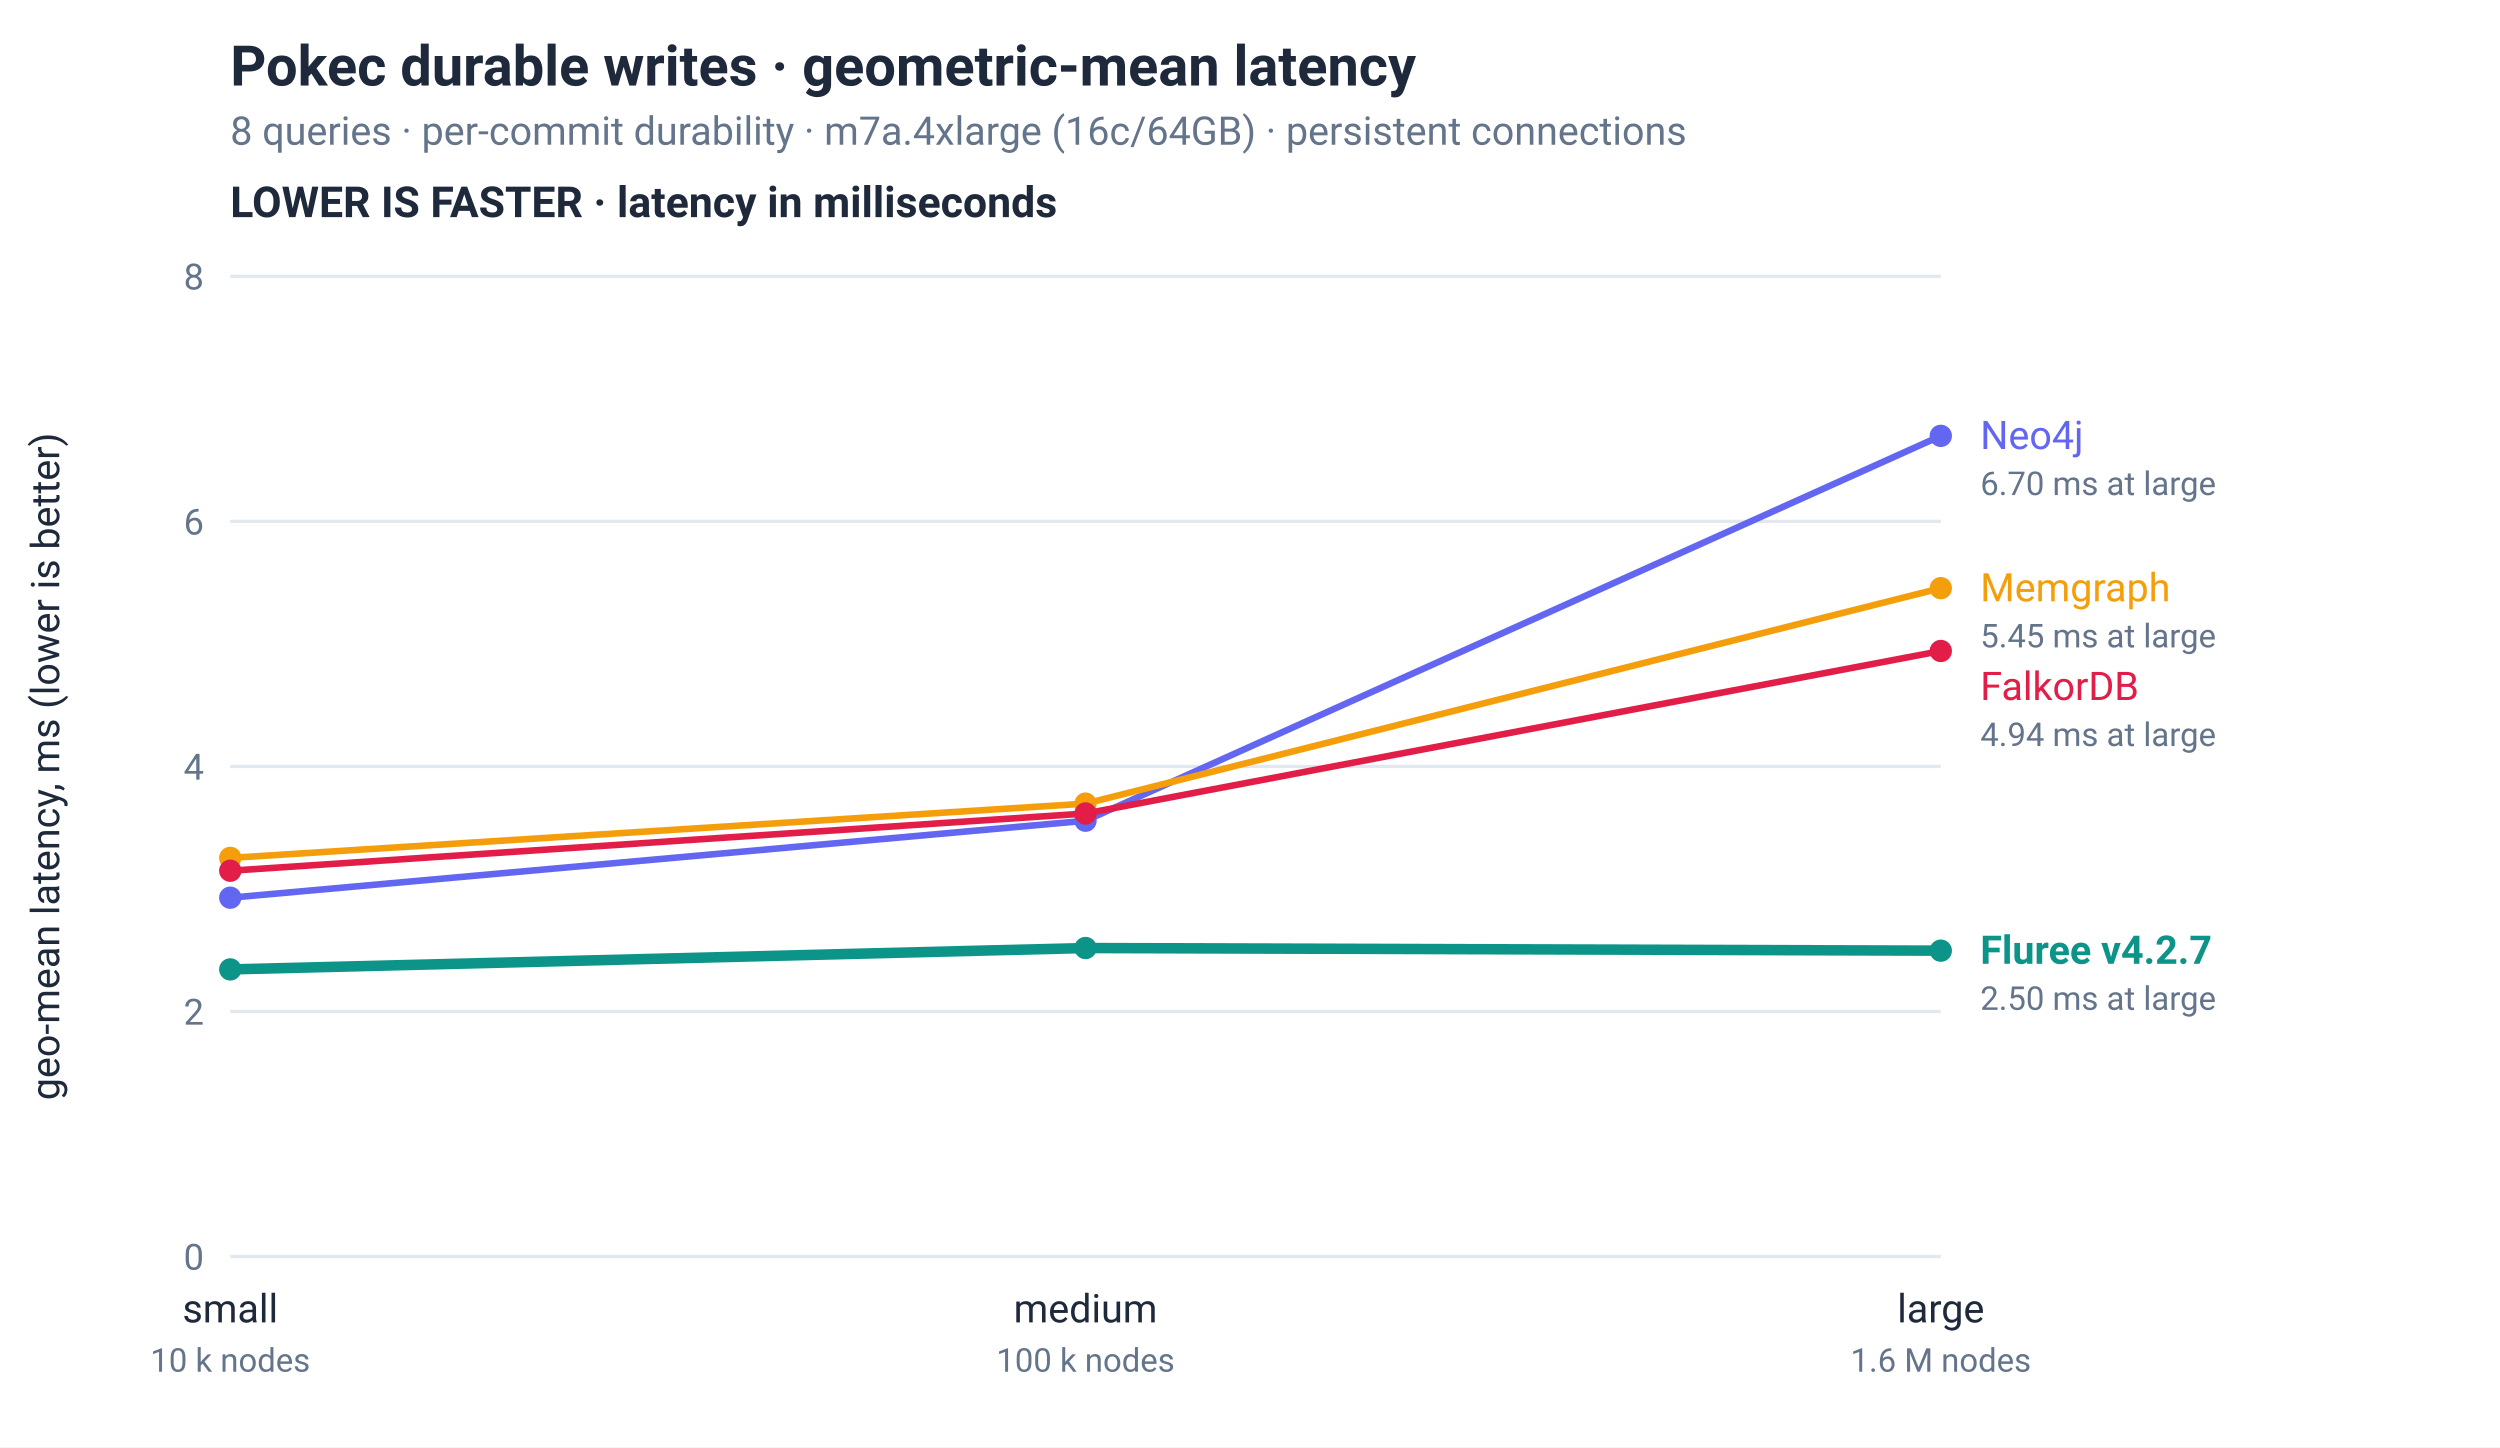
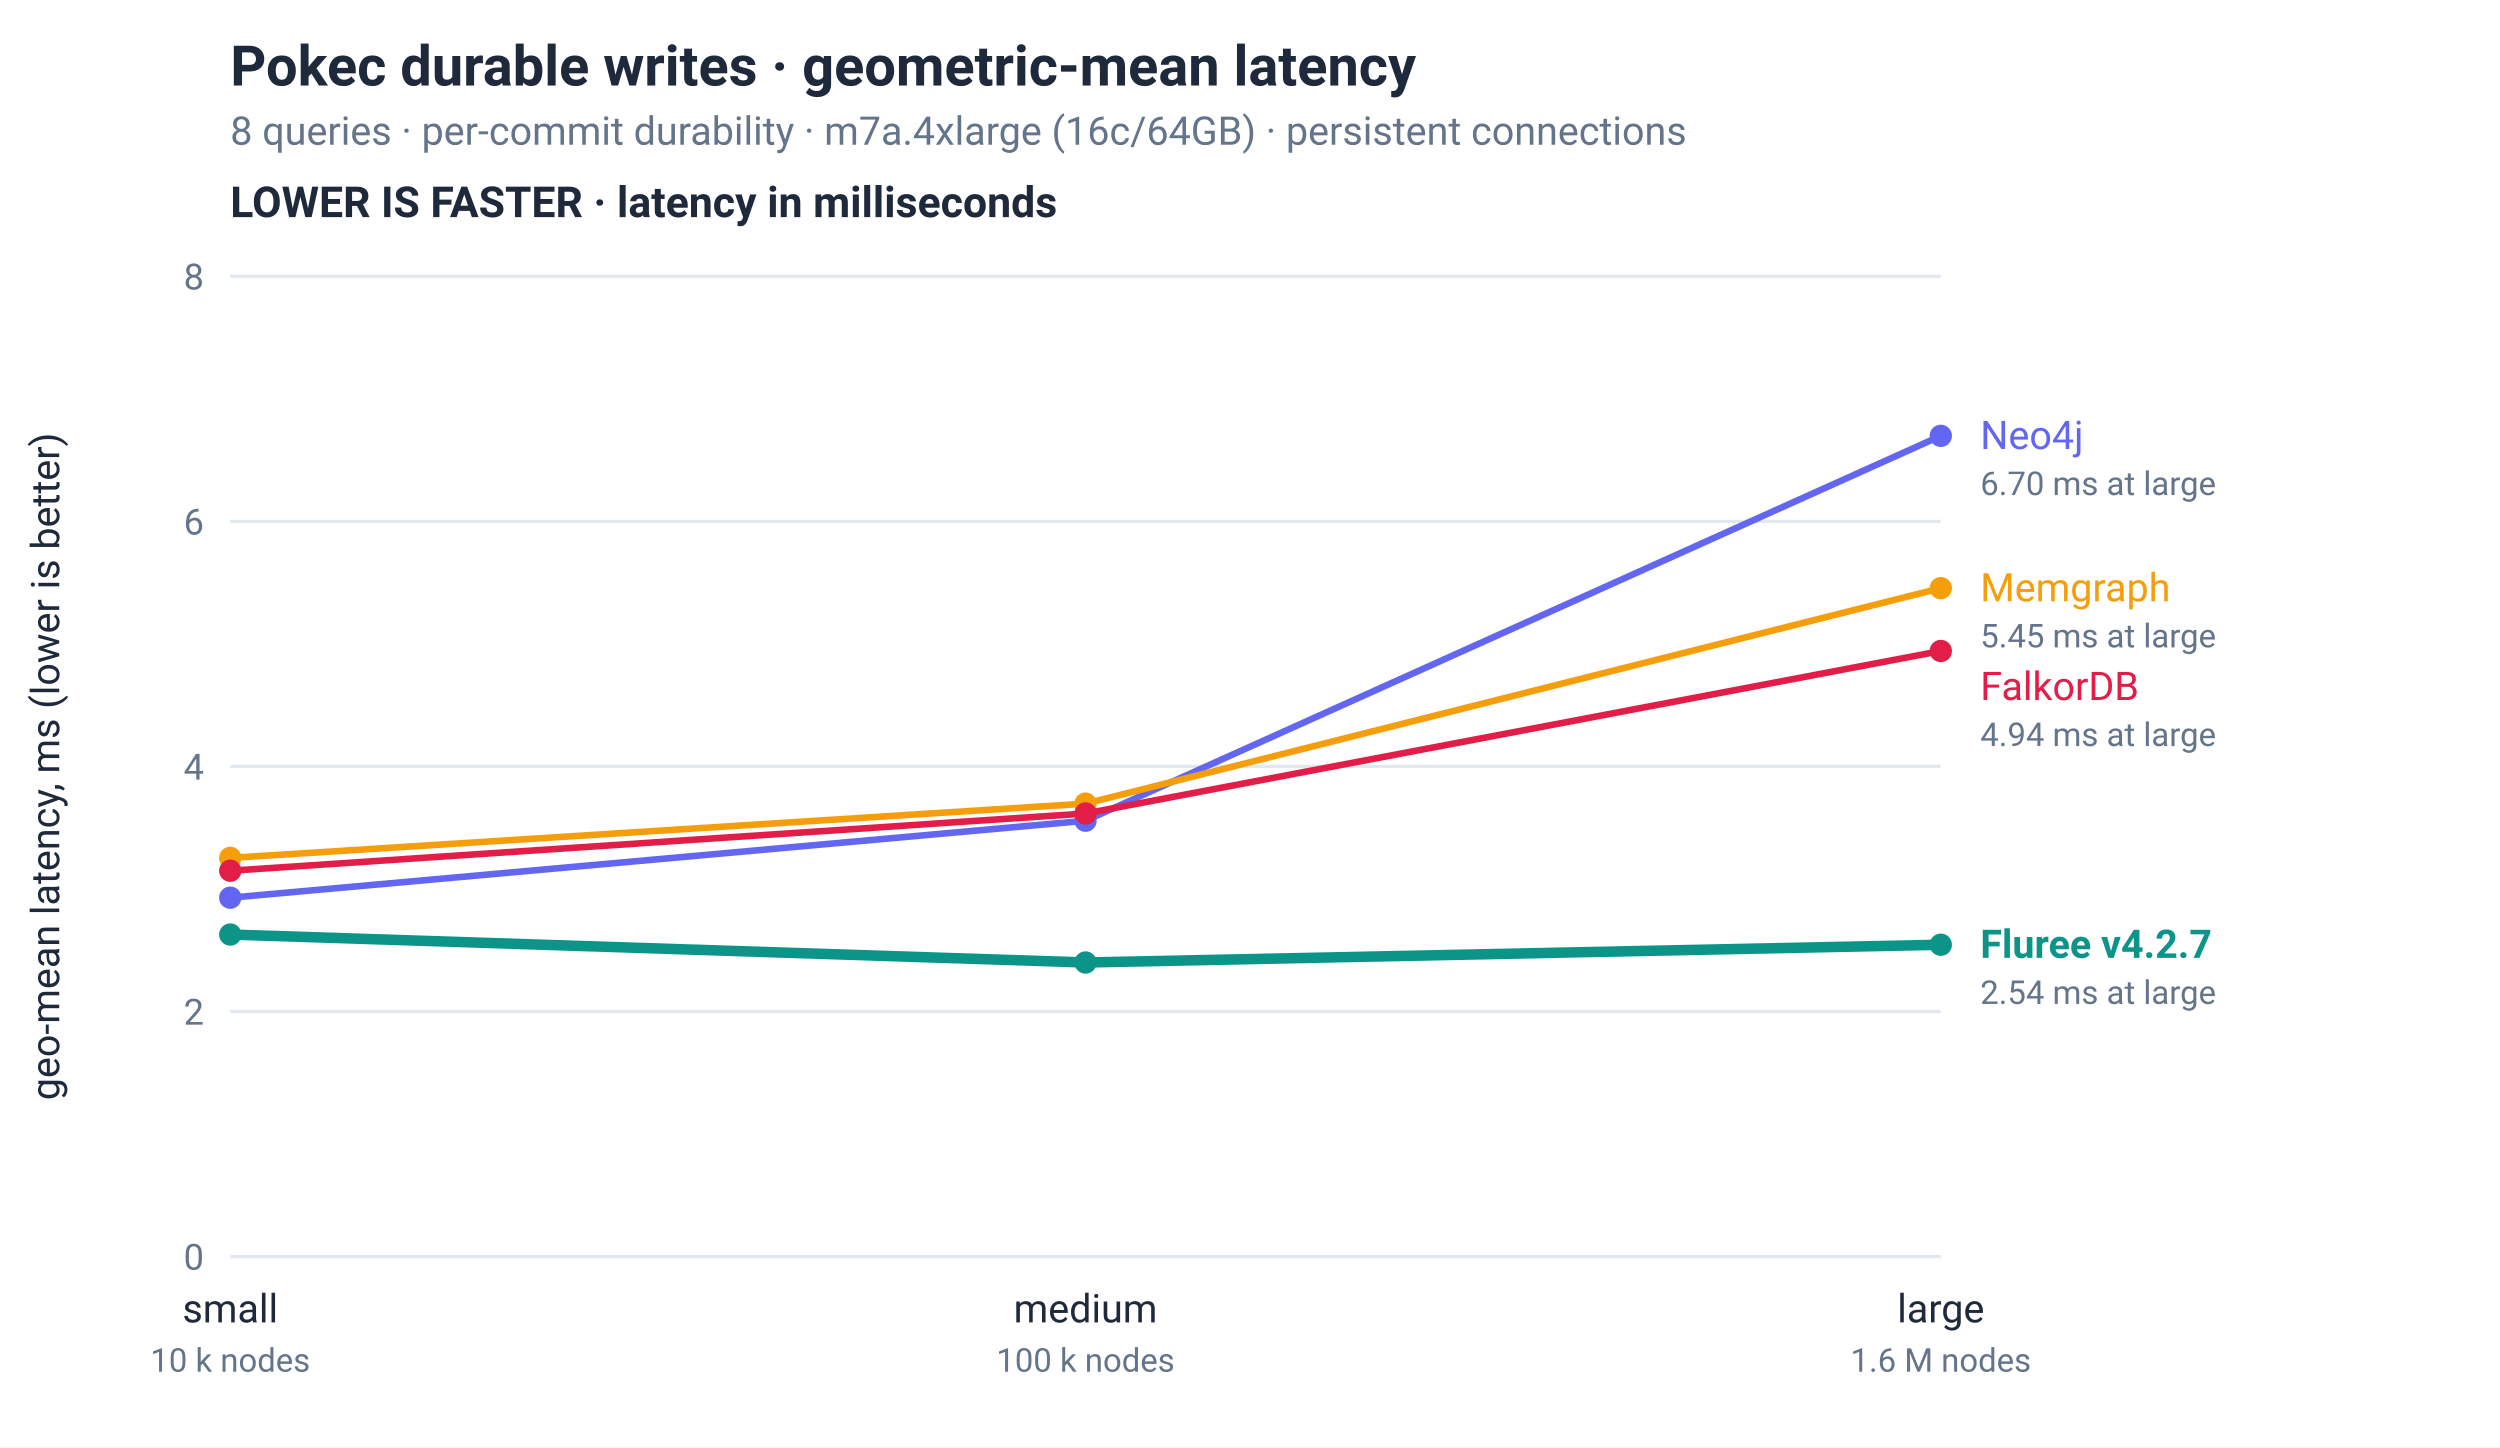
<svg xmlns="http://www.w3.org/2000/svg" width="760" height="440" viewBox="0 0 760 440" font-family="-apple-system,Segoe UI,Roboto,Helvetica,Arial,sans-serif">
  <rect width="760" height="440" fill="white" />
  <text x="70" y="26" font-size="17" font-weight="700" fill="#1e293b">Pokec durable writes · geometric-mean latency</text>
  <text x="70" y="44" font-size="12" fill="#64748b">8 queries · per-commit durability · m7a.4xlarge (16c/64GB) · persistent connections</text>
  <text x="70" y="66" font-size="13" font-weight="700" fill="#1e293b">LOWER IS FASTER · latency in milliseconds</text>
  <line x1="70" y1="382.0" x2="590" y2="382.0" stroke="#e2e8f0" />
  <text x="62" y="386.0" font-size="11" fill="#64748b" text-anchor="end">0</text>
  <line x1="70" y1="307.5" x2="590" y2="307.5" stroke="#e2e8f0" />
  <text x="62" y="311.5" font-size="11" fill="#64748b" text-anchor="end">2</text>
  <line x1="70" y1="233.0" x2="590" y2="233.0" stroke="#e2e8f0" />
  <text x="62" y="237.0" font-size="11" fill="#64748b" text-anchor="end">4</text>
  <line x1="70" y1="158.5" x2="590" y2="158.5" stroke="#e2e8f0" />
  <text x="62" y="162.5" font-size="11" fill="#64748b" text-anchor="end">6</text>
  <line x1="70" y1="84.0" x2="590" y2="84.0" stroke="#e2e8f0" />
  <text x="62" y="88.0" font-size="11" fill="#64748b" text-anchor="end">8</text>
  <text x="18" y="233.0" font-size="12" fill="#1e293b" text-anchor="middle" transform="rotate(-90 18 233.0)">geo-mean latency, ms (lower is better)</text>
  <text x="70.0" y="402" font-size="12" fill="#1e293b" text-anchor="middle">small</text>
  <text x="70.0" y="417" font-size="10" fill="#64748b" text-anchor="middle">10 k nodes</text>
  <text x="330.0" y="402" font-size="12" fill="#1e293b" text-anchor="middle">medium</text>
  <text x="330.0" y="417" font-size="10" fill="#64748b" text-anchor="middle">100 k nodes</text>
  <text x="590.0" y="402" font-size="12" fill="#1e293b" text-anchor="middle">large</text>
  <text x="590.0" y="417" font-size="10" fill="#64748b" text-anchor="middle">1.6 M nodes</text>
  <polyline points="70.0,272.9 330.0,249.5 590.0,132.5" fill="none" stroke="#6366f1" stroke-width="2" />
  <circle cx="70.0" cy="272.9" r="3.4" fill="#6366f1" />
  <circle cx="330.0" cy="249.5" r="3.4" fill="#6366f1" />
  <circle cx="590.0" cy="132.5" r="3.4" fill="#6366f1" />
  <polyline points="70.0,260.8 330.0,244.3 590.0,178.8" fill="none" stroke="#f59e0b" stroke-width="2" />
  <circle cx="70.0" cy="260.8" r="3.4" fill="#f59e0b" />
  <circle cx="330.0" cy="244.3" r="3.4" fill="#f59e0b" />
  <circle cx="590.0" cy="178.8" r="3.4" fill="#f59e0b" />
  <polyline points="70.0,264.7 330.0,247.3 590.0,197.9" fill="none" stroke="#e11d48" stroke-width="2" />
  <circle cx="70.0" cy="264.7" r="3.4" fill="#e11d48" />
  <circle cx="330.0" cy="247.3" r="3.4" fill="#e11d48" />
  <circle cx="590.0" cy="197.9" r="3.4" fill="#e11d48" />
-   <polyline points="70.0,294.7 330.0,288.2 590.0,289.0" fill="none" stroke="#0d9488" stroke-width="3.2" />
-   <circle cx="70.0" cy="294.7" r="3.4" fill="#0d9488" />
-   <circle cx="330.0" cy="288.2" r="3.4" fill="#0d9488" />
-   <circle cx="590.0" cy="289.0" r="3.4" fill="#0d9488" />
-   <text x="602" y="293.0" font-size="12" font-weight="700" fill="#0d9488">Fluree v4.2.7</text>
-   <text x="602" y="307.0" font-size="10" fill="#64748b">2.50 ms at large</text>
+   <polyline points="70.0,284.1 330.0,292.6 590.0,287.2" fill="none" stroke="#0d9488" stroke-width="3.2" />
+   <circle cx="70.0" cy="284.1" r="3.4" fill="#0d9488" />
+   <circle cx="330.0" cy="292.6" r="3.4" fill="#0d9488" />
+   <circle cx="590.0" cy="287.2" r="3.4" fill="#0d9488" />
+   <text x="602" y="291.2" font-size="12" font-weight="700" fill="#0d9488">Fluree v4.2.7</text>
+   <text x="602" y="305.2" font-size="10" fill="#64748b">2.54 ms at large</text>
  <text x="602" y="212.8" font-size="12" font-weight="400" fill="#e11d48">FalkorDB</text>
  <text x="602" y="226.8" font-size="10" fill="#64748b">4.94 ms at large</text>
  <text x="602" y="182.8" font-size="12" font-weight="400" fill="#f59e0b">Memgraph</text>
  <text x="602" y="196.8" font-size="10" fill="#64748b">5.45 ms at large</text>
  <text x="602" y="136.5" font-size="12" font-weight="400" fill="#6366f1">Neo4j</text>
  <text x="602" y="150.5" font-size="10" fill="#64748b">6.70 ms at large</text>
</svg>
